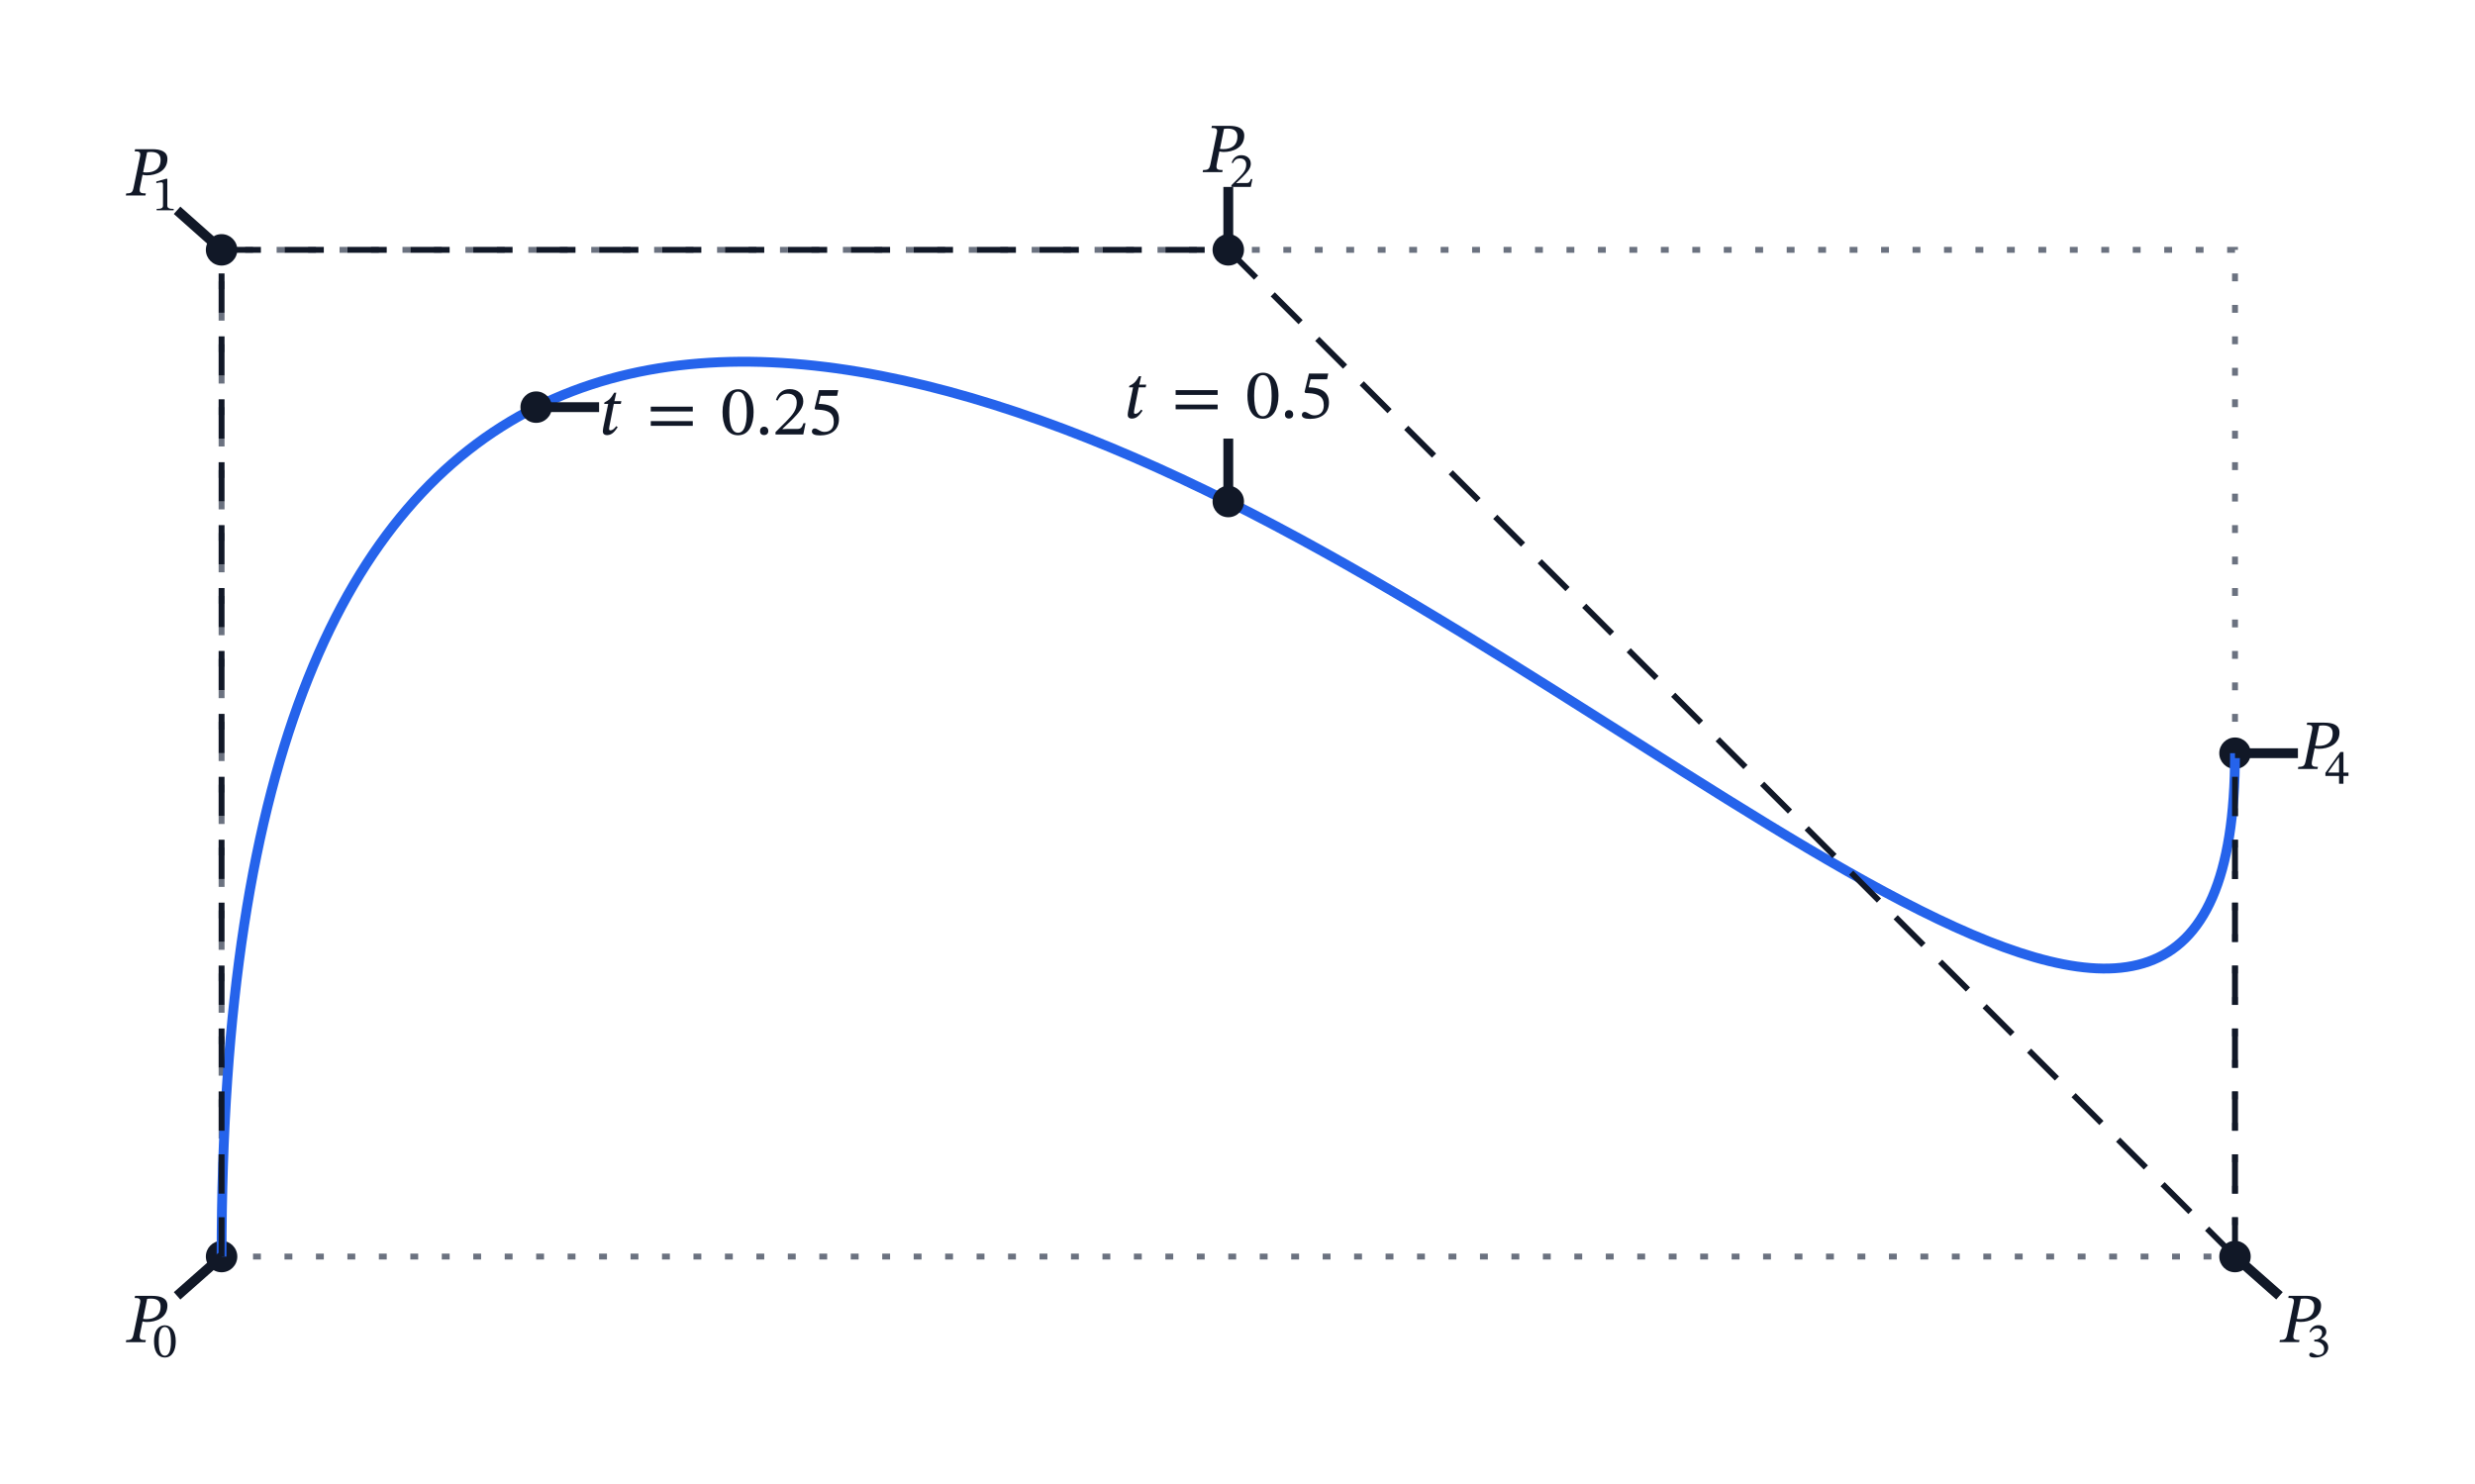
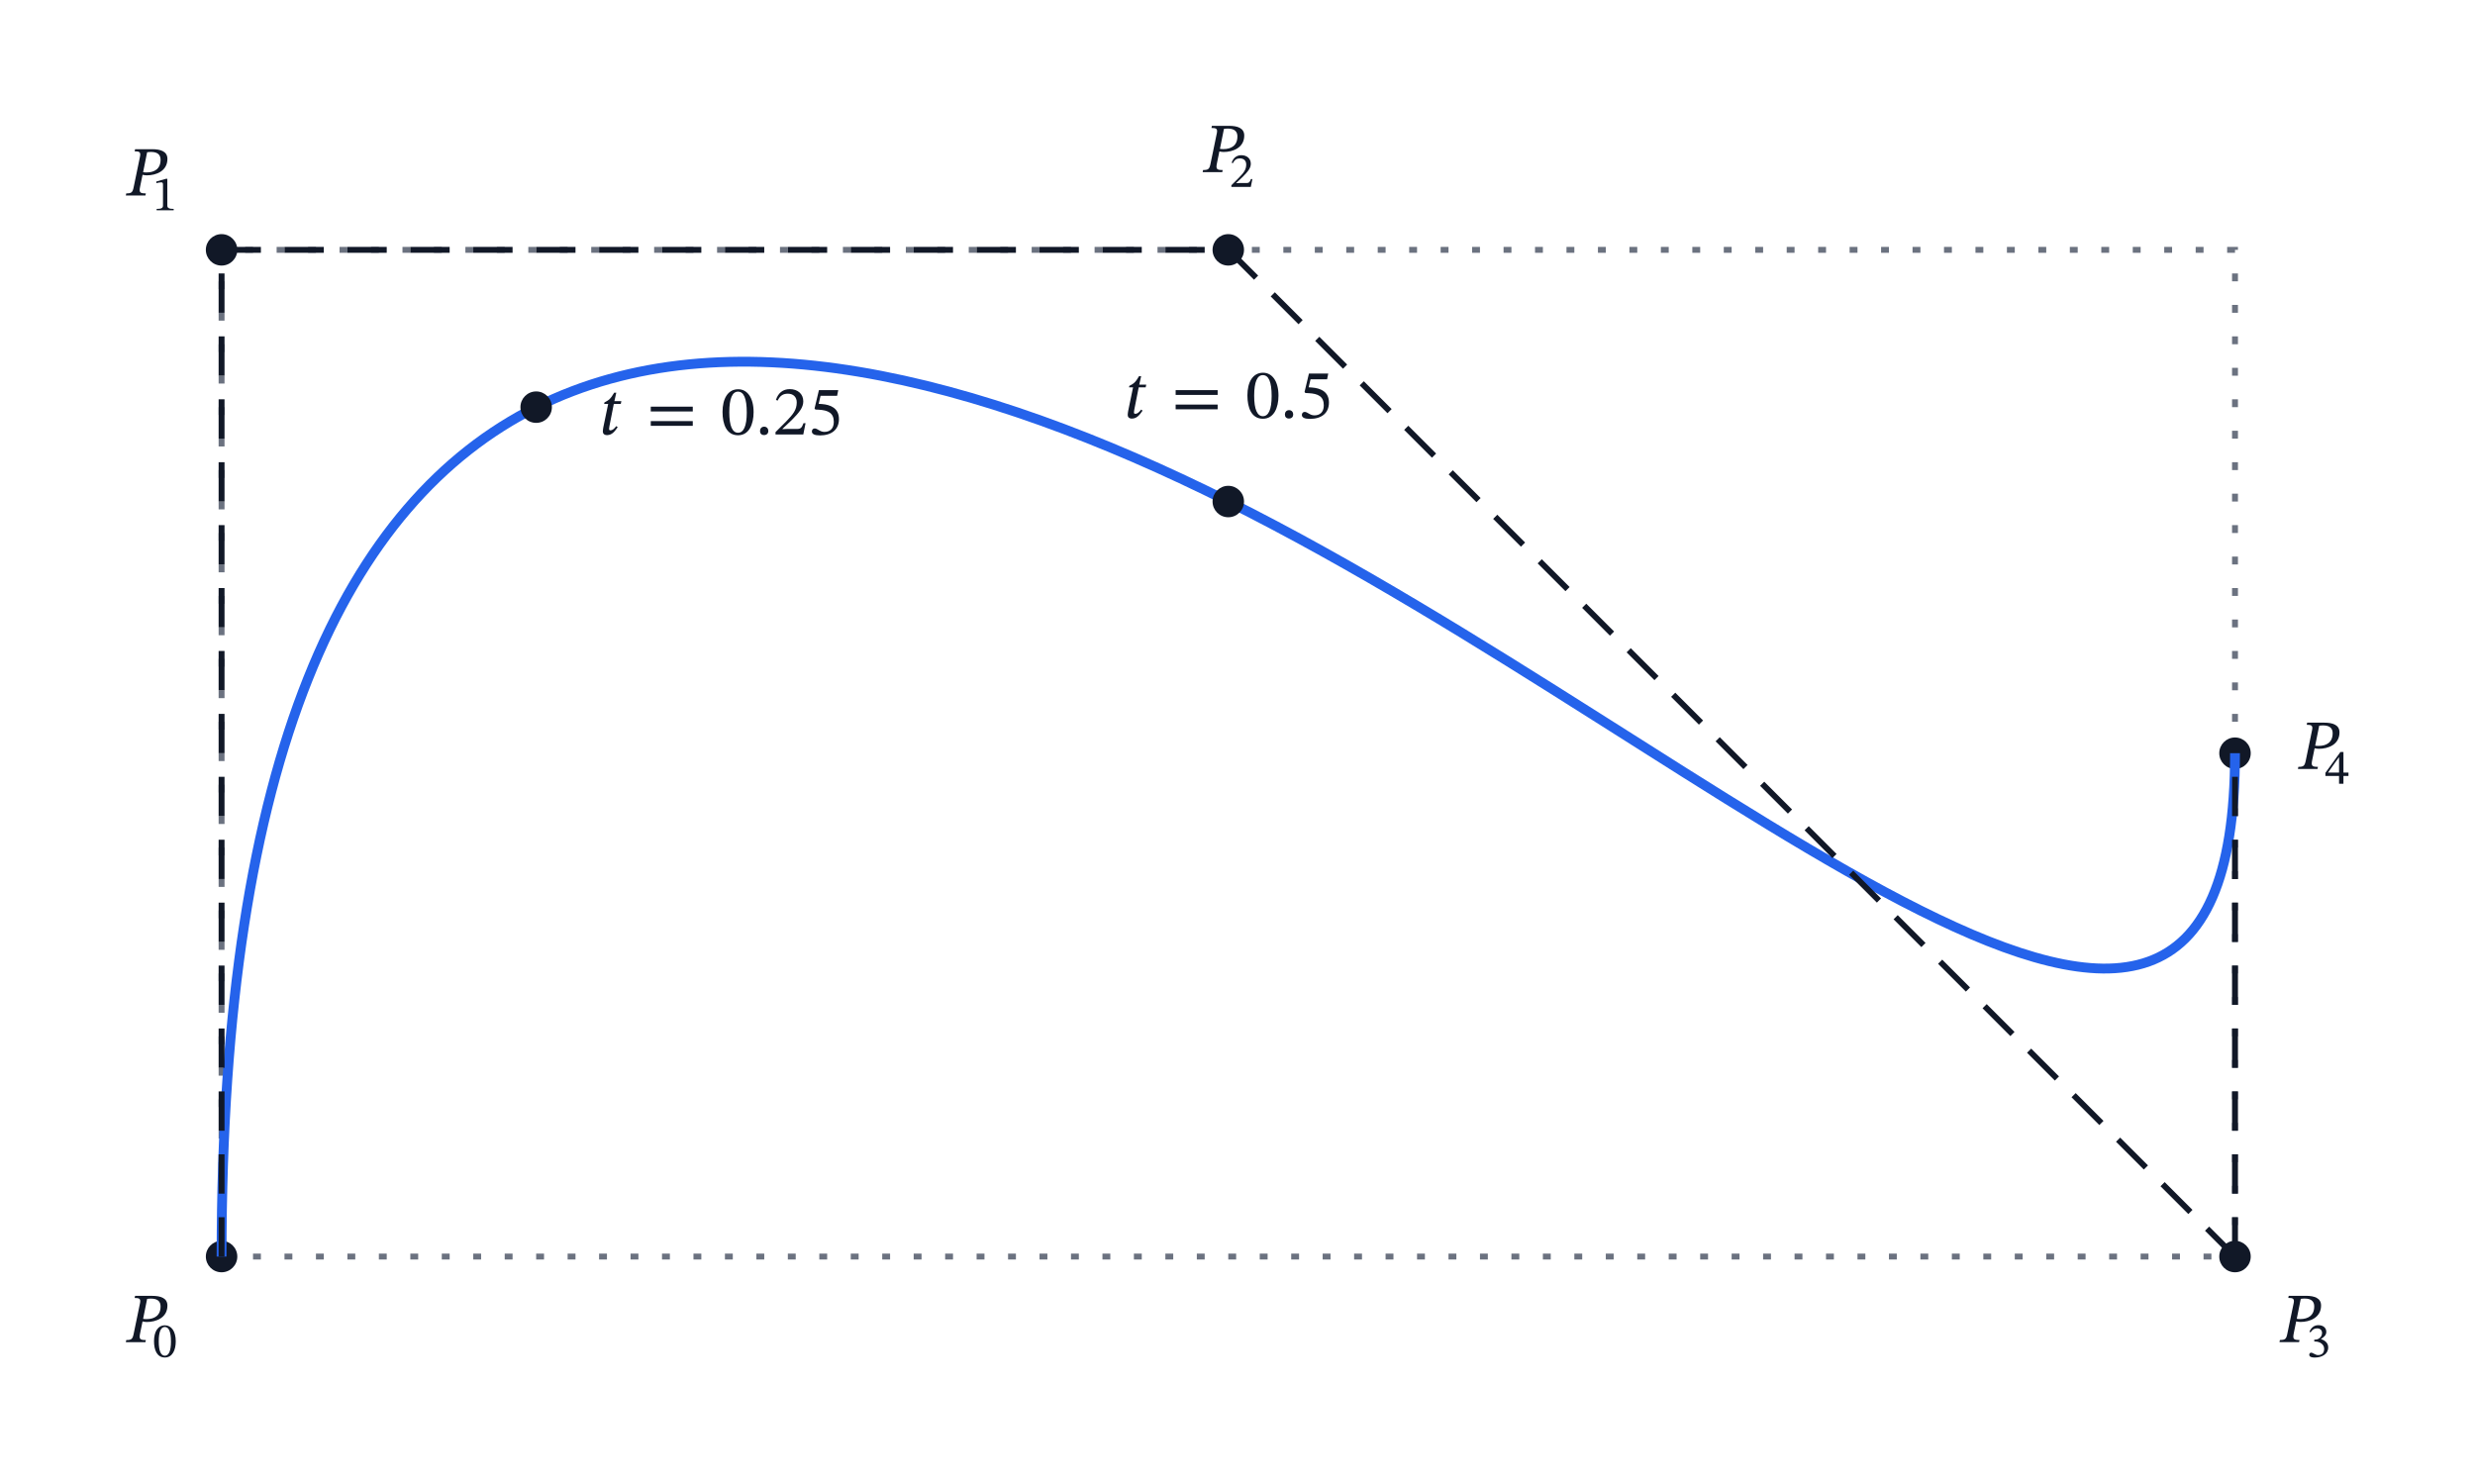
<svg xmlns="http://www.w3.org/2000/svg" width="314.687" height="188.608" viewBox="0 0 314.687 188.608">
  <g id="frame" data-source-start="267" data-source-end="272" opacity="1">
    <path d="M 28.172 159.768 L 284.172 159.768 L 284.172 31.768 L 28.172 31.768 Z" fill="none" stroke="#6B7280" stroke-width="0.75" stroke-linecap="butt" stroke-linejoin="miter" stroke-dasharray="1 3" />
  </g>
  <g id="P0" data-source-start="309" data-source-end="311" opacity="1">
    <circle cx="28.172" cy="159.768" r="2" fill="#111827" stroke="none" />
  </g>
  <g id="P1" data-source-start="329" data-source-end="331" opacity="1">
    <circle cx="28.172" cy="31.768" r="2" fill="#111827" stroke="none" />
  </g>
  <g id="P2" data-source-start="349" data-source-end="351" opacity="1">
    <circle cx="156.172" cy="31.768" r="2" fill="#111827" stroke="none" />
  </g>
  <g id="P3" data-source-start="368" data-source-end="370" opacity="1">
    <circle cx="284.172" cy="159.768" r="2" fill="#111827" stroke="none" />
  </g>
  <g id="P4" data-source-start="388" data-source-end="390" opacity="1">
    <circle cx="284.172" cy="95.768" r="2" fill="#111827" stroke="none" />
  </g>
  <g id="curve" data-source-start="410" data-source-end="415" opacity="1">
    <path d="M 28.172 159.768 C 28.172 31.768 92.172 31.768 156.172 63.768 C 220.172 95.768 284.172 159.768 284.172 95.768" fill="none" stroke="#2563EB" stroke-width="1.25" stroke-linecap="butt" stroke-linejoin="miter" />
  </g>
  <g id="control01" data-source-start="468" data-source-end="477" opacity="1">
    <path d="M 28.172 159.768 L 28.172 31.768" fill="none" stroke="#111827" stroke-width="0.75" stroke-linecap="butt" stroke-linejoin="miter" stroke-dasharray="5 3" />
  </g>
  <g id="control12" data-source-start="514" data-source-end="523" opacity="1">
    <path d="M 28.172 31.768 L 156.172 31.768" fill="none" stroke="#111827" stroke-width="0.75" stroke-linecap="butt" stroke-linejoin="miter" stroke-dasharray="5 3" />
  </g>
  <g id="control23" data-source-start="560" data-source-end="569" opacity="1">
    <path d="M 156.172 31.768 L 284.172 159.768" fill="none" stroke="#111827" stroke-width="0.75" stroke-linecap="butt" stroke-linejoin="miter" stroke-dasharray="5 3" />
  </g>
  <g id="control34" data-source-start="606" data-source-end="615" opacity="1">
    <path d="M 284.172 159.768 L 284.172 95.768" fill="none" stroke="#111827" stroke-width="0.75" stroke-linecap="butt" stroke-linejoin="miter" stroke-dasharray="5 3" />
  </g>
  <g id="M" data-source-start="725" data-source-end="726" opacity="1">
    <circle cx="156.172" cy="63.768" r="2" fill="#111827" stroke="none" />
  </g>
  <g id="Q" data-source-start="749" data-source-end="750" opacity="1">
    <circle cx="68.172" cy="51.768" r="2" fill="#111827" stroke="none" />
  </g>
  <g id="lP0" data-source-start="838" data-source-end="841" opacity="1">
-     <path d="M 28.172 159.768 L 22.515 164.764" fill="none" stroke="#111827" stroke-width="1.25" stroke-linecap="butt" stroke-linejoin="miter" />
    <path d="M 17.174 164.764 L 17.12 165.033 C 17.72 165.033 17.908 165.131 17.81 165.66 L 17.012 169.513 C 16.869 170.265 16.735 170.382 16.054 170.382 L 16 170.651 L 18.491 170.651 L 18.545 170.382 C 17.819 170.382 17.658 170.283 17.81 169.549 L 18.124 168.017 C 18.24 168.052 18.482 168.088 18.661 168.088 C 19.844 168.088 21.286 167.551 21.286 166.001 C 21.286 165.06 20.453 164.764 19.351 164.764 Z M 18.706 165.149 C 18.903 165.131 19.002 165.113 19.19 165.113 C 20.095 165.113 20.417 165.517 20.417 166.108 C 20.417 167.255 19.656 167.721 18.625 167.721 C 18.419 167.721 18.294 167.703 18.195 167.685 Z" fill="#111827" stroke="none" />
    <path d="M 22.346 170.546 C 22.346 169.256 21.782 168.51 20.974 168.51 C 20.065 168.51 19.583 169.337 19.583 170.528 C 19.583 171.636 19.953 172.601 20.961 172.601 C 21.945 172.601 22.346 171.618 22.346 170.546 Z M 21.738 170.584 C 21.738 171.787 21.456 172.376 20.961 172.376 C 20.46 172.376 20.184 171.774 20.184 170.559 C 20.184 169.318 20.46 168.723 20.955 168.723 C 21.469 168.723 21.738 169.312 21.738 170.584 Z" fill="#111827" stroke="none" />
  </g>
  <g id="lP1" data-source-start="881" data-source-end="884" opacity="1">
-     <path d="M 28.172 31.768 L 22.515 26.738" fill="none" stroke="#111827" stroke-width="1.25" stroke-linecap="butt" stroke-linejoin="miter" />
    <path d="M 17.174 18.97 L 17.12 19.239 C 17.72 19.239 17.908 19.337 17.81 19.866 L 17.012 23.719 C 16.869 24.471 16.735 24.588 16.054 24.588 L 16 24.857 L 18.491 24.857 L 18.545 24.588 C 17.819 24.588 17.658 24.489 17.81 23.754 L 18.124 22.222 C 18.24 22.258 18.482 22.294 18.661 22.294 C 19.844 22.294 21.286 21.756 21.286 20.206 C 21.286 19.266 20.453 18.97 19.351 18.97 Z M 18.706 19.355 C 18.903 19.337 19.002 19.319 19.19 19.319 C 20.095 19.319 20.417 19.722 20.417 20.314 C 20.417 21.461 19.656 21.927 18.625 21.927 C 18.419 21.927 18.294 21.909 18.195 21.891 Z" fill="#111827" stroke="none" />
    <path d="M 22.083 26.738 L 22.083 26.563 C 21.506 26.563 21.274 26.45 21.274 26.143 L 21.274 22.735 L 21.093 22.735 L 19.877 23.079 L 19.877 23.286 C 20.072 23.223 20.391 23.186 20.516 23.186 C 20.673 23.186 20.723 23.274 20.723 23.493 L 20.723 26.143 C 20.723 26.456 20.504 26.563 19.915 26.563 L 19.915 26.738 Z" fill="#111827" stroke="none" />
  </g>
  <g id="lP2" data-source-start="924" data-source-end="927" opacity="1">
-     <path d="M 156.172 31.768 L 156.172 23.768" fill="none" stroke="#111827" stroke-width="1.25" stroke-linecap="butt" stroke-linejoin="miter" />
    <path d="M 154.088 16 L 154.034 16.269 C 154.635 16.269 154.823 16.367 154.724 16.896 L 153.927 20.749 C 153.783 21.501 153.649 21.618 152.968 21.618 L 152.914 21.887 L 155.405 21.887 L 155.459 21.618 C 154.733 21.618 154.572 21.519 154.724 20.785 L 155.038 19.252 C 155.154 19.288 155.396 19.324 155.575 19.324 C 156.758 19.324 158.201 18.787 158.201 17.236 C 158.201 16.296 157.367 16 156.265 16 Z M 155.62 16.385 C 155.817 16.367 155.916 16.349 156.104 16.349 C 157.009 16.349 157.332 16.753 157.332 17.344 C 157.332 18.491 156.57 18.957 155.54 18.957 C 155.334 18.957 155.208 18.939 155.11 18.921 Z" fill="#111827" stroke="none" />
    <path d="M 159.235 22.766 L 159.053 22.766 C 158.909 23.142 158.828 23.273 158.496 23.273 L 157.625 23.273 L 157.186 23.292 L 157.186 23.261 L 158.013 22.478 C 158.677 21.807 159.035 21.375 159.035 20.818 C 159.035 20.16 158.54 19.734 157.832 19.734 C 157.224 19.734 156.798 20.084 156.604 20.692 L 156.754 20.755 C 156.986 20.285 157.262 20.141 157.669 20.141 C 158.151 20.141 158.452 20.442 158.452 20.911 C 158.452 21.569 158.139 21.964 157.518 22.603 L 156.566 23.555 L 156.566 23.768 L 159.035 23.768 Z" fill="#111827" stroke="none" />
  </g>
  <g id="lP3" data-source-start="966" data-source-end="969" opacity="1">
-     <path d="M 284.172 159.768 L 289.829 164.758" fill="none" stroke="#111827" stroke-width="1.25" stroke-linecap="butt" stroke-linejoin="miter" />
    <path d="M 291.002 164.758 L 290.949 165.027 C 291.549 165.027 291.737 165.125 291.639 165.654 L 290.841 169.507 C 290.698 170.259 290.563 170.376 289.882 170.376 L 289.829 170.644 L 292.32 170.644 L 292.373 170.376 C 291.648 170.376 291.486 170.277 291.639 169.542 L 291.952 168.01 C 292.069 168.046 292.311 168.082 292.49 168.082 C 293.672 168.082 295.115 167.544 295.115 165.994 C 295.115 165.053 294.282 164.758 293.18 164.758 Z M 292.535 165.143 C 292.732 165.125 292.83 165.107 293.018 165.107 C 293.923 165.107 294.246 165.51 294.246 166.102 C 294.246 167.249 293.484 167.715 292.454 167.715 C 292.248 167.715 292.122 167.697 292.024 167.679 Z" fill="#111827" stroke="none" />
    <path d="M 293.781 169.406 C 293.994 169.074 294.226 168.899 294.602 168.899 C 294.99 168.899 295.241 169.112 295.241 169.481 C 295.241 169.989 294.796 170.333 294.37 170.333 L 294.251 170.333 L 294.251 170.571 L 294.376 170.571 C 294.978 170.571 295.51 170.941 295.51 171.499 C 295.51 172.113 295.128 172.294 294.733 172.294 C 294.583 172.294 294.495 172.269 294.226 172.131 C 294.007 172.019 293.957 171.987 293.856 171.987 C 293.693 171.987 293.612 172.131 293.612 172.263 C 293.612 172.426 293.75 172.608 294.314 172.608 C 295.228 172.608 296.024 172.169 296.024 171.311 C 296.024 170.753 295.604 170.421 295.103 170.264 L 295.103 170.246 C 295.498 169.995 295.78 169.763 295.78 169.331 C 295.78 168.855 295.41 168.491 294.771 168.491 C 294.257 168.491 293.869 168.78 293.637 169.325 Z" fill="#111827" stroke="none" />
  </g>
  <g id="lP4" data-source-start="1009" data-source-end="1012" opacity="1">
-     <path d="M 284.172 95.768 L 292.172 95.768" fill="none" stroke="#111827" stroke-width="1.25" stroke-linecap="butt" stroke-linejoin="miter" />
    <path d="M 293.346 91.884 L 293.292 92.153 C 293.892 92.153 294.08 92.252 293.982 92.78 L 293.184 96.633 C 293.041 97.386 292.907 97.502 292.226 97.502 L 292.172 97.771 L 294.663 97.771 L 294.716 97.502 C 293.991 97.502 293.829 97.404 293.982 96.669 L 294.295 95.137 C 294.412 95.172 294.654 95.208 294.833 95.208 C 296.016 95.208 297.458 94.671 297.458 93.121 C 297.458 92.18 296.625 91.884 295.523 91.884 Z M 294.878 92.269 C 295.075 92.252 295.173 92.234 295.362 92.234 C 296.267 92.234 296.589 92.637 296.589 93.228 C 296.589 94.375 295.827 94.841 294.797 94.841 C 294.591 94.841 294.466 94.823 294.367 94.805 Z" fill="#111827" stroke="none" />
    <path d="M 298.599 98.663 L 298.599 98.23 L 297.96 98.23 L 297.96 95.612 L 297.578 95.612 L 295.667 98.268 L 295.667 98.663 L 297.402 98.663 L 297.402 99.652 L 297.96 99.652 L 297.96 98.663 Z M 297.402 98.23 L 296.012 98.23 L 296.012 98.205 L 297.377 96.294 L 297.402 96.294 Z" fill="#111827" stroke="none" />
  </g>
  <g id="lM" data-source-start="1051" data-source-end="1053" opacity="1">
-     <path d="M 156.172 63.768 L 156.172 55.768" fill="none" stroke="#111827" stroke-width="1.25" stroke-linecap="butt" stroke-linejoin="miter" />
    <path d="M 145.739 48.905 L 144.852 48.905 L 145.094 47.83 L 144.825 47.83 C 144.377 48.609 144.162 48.771 143.589 49.066 L 143.553 49.254 L 144.064 49.254 L 143.446 52.238 C 143.437 52.292 143.383 52.596 143.383 52.749 C 143.383 53.027 143.553 53.224 143.929 53.224 C 144.637 53.224 145.014 52.561 145.273 52.211 L 145.094 52.077 C 144.781 52.48 144.592 52.614 144.333 52.614 C 144.207 52.614 144.18 52.525 144.18 52.426 C 144.18 52.274 144.243 51.978 144.243 51.978 L 144.781 49.254 L 145.668 49.254 Z" fill="#111827" stroke="none" />
    <path d="M 154.819 50.213 L 154.819 49.604 L 149.479 49.604 L 149.479 50.213 Z M 154.819 52.041 L 154.819 51.441 L 149.479 51.441 L 149.479 52.041 Z" fill="#111827" stroke="none" />
    <path d="M 162.554 50.303 C 162.554 48.457 161.748 47.391 160.592 47.391 C 159.293 47.391 158.603 48.573 158.603 50.276 C 158.603 51.862 159.132 53.242 160.574 53.242 C 161.981 53.242 162.554 51.835 162.554 50.303 Z M 161.685 50.356 C 161.685 52.077 161.282 52.919 160.574 52.919 C 159.857 52.919 159.463 52.059 159.463 50.321 C 159.463 48.547 159.857 47.695 160.565 47.695 C 161.3 47.695 161.685 48.538 161.685 50.356 Z" fill="#111827" stroke="none" />
    <path d="M 164.427 52.704 C 164.427 52.408 164.239 52.148 163.898 52.148 C 163.567 52.148 163.37 52.399 163.37 52.695 C 163.37 53 163.54 53.215 163.889 53.215 C 164.239 53.215 164.427 52.982 164.427 52.704 Z" fill="#111827" stroke="none" />
    <path d="M 168.737 48.224 L 168.88 47.498 L 166.425 47.498 L 165.869 49.837 L 165.977 49.971 C 166.102 49.971 166.147 49.971 166.38 49.989 C 167.617 50.052 168.316 50.419 168.316 51.539 C 168.316 52.471 167.751 52.812 167.115 52.812 C 166.541 52.812 166.246 52.372 165.887 52.372 C 165.663 52.372 165.529 52.552 165.529 52.758 C 165.529 53.089 165.869 53.26 166.559 53.26 C 167.984 53.26 168.97 52.561 168.97 51.181 C 168.97 49.774 167.868 49.353 166.81 49.272 L 166.389 49.245 L 166.631 48.224 Z" fill="#111827" stroke="none" />
  </g>
  <g id="lQ" data-source-start="1097" data-source-end="1099" opacity="1">
-     <path d="M 68.172 51.768 L 76.172 51.768" fill="none" stroke="#111827" stroke-width="1.25" stroke-linecap="butt" stroke-linejoin="miter" />
    <path d="M 79.003 51.007 L 78.116 51.007 L 78.358 49.932 L 78.089 49.932 C 77.641 50.711 77.426 50.872 76.853 51.168 L 76.817 51.356 L 77.328 51.356 L 76.709 54.34 C 76.7 54.394 76.647 54.698 76.647 54.851 C 76.647 55.128 76.817 55.325 77.193 55.325 C 77.901 55.325 78.277 54.662 78.537 54.313 L 78.358 54.179 C 78.044 54.582 77.856 54.716 77.596 54.716 C 77.471 54.716 77.444 54.627 77.444 54.528 C 77.444 54.376 77.507 54.08 77.507 54.08 L 78.044 51.356 L 78.931 51.356 Z" fill="#111827" stroke="none" />
    <path d="M 88.083 52.315 L 88.083 51.706 L 82.742 51.706 L 82.742 52.315 Z M 88.083 54.143 L 88.083 53.542 L 82.742 53.542 L 82.742 54.143 Z" fill="#111827" stroke="none" />
    <path d="M 95.818 52.404 C 95.818 50.559 95.012 49.492 93.856 49.492 C 92.557 49.492 91.867 50.675 91.867 52.378 C 91.867 53.964 92.395 55.343 93.838 55.343 C 95.245 55.343 95.818 53.937 95.818 52.404 Z M 94.949 52.458 C 94.949 54.179 94.546 55.021 93.838 55.021 C 93.121 55.021 92.727 54.161 92.727 52.422 C 92.727 50.648 93.121 49.797 93.829 49.797 C 94.564 49.797 94.949 50.639 94.949 52.458 Z" fill="#111827" stroke="none" />
    <path d="M 97.691 54.806 C 97.691 54.51 97.503 54.25 97.162 54.25 C 96.831 54.25 96.633 54.501 96.633 54.797 C 96.633 55.101 96.804 55.316 97.153 55.316 C 97.503 55.316 97.691 55.084 97.691 54.806 Z" fill="#111827" stroke="none" />
    <path d="M 102.422 53.811 L 102.162 53.811 C 101.956 54.349 101.839 54.537 101.364 54.537 L 100.119 54.537 L 99.492 54.564 L 99.492 54.519 L 100.674 53.399 C 101.624 52.44 102.135 51.822 102.135 51.025 C 102.135 50.084 101.427 49.475 100.415 49.475 C 99.545 49.475 98.936 49.976 98.658 50.845 L 98.873 50.935 C 99.205 50.263 99.599 50.057 100.182 50.057 C 100.871 50.057 101.302 50.487 101.302 51.159 C 101.302 52.1 100.854 52.664 99.967 53.578 L 98.605 54.94 L 98.605 55.245 L 102.135 55.245 Z" fill="#111827" stroke="none" />
    <path d="M 106.436 50.326 L 106.579 49.6 L 104.124 49.6 L 103.568 51.939 L 103.676 52.073 C 103.801 52.073 103.846 52.073 104.079 52.091 C 105.316 52.154 106.015 52.521 106.015 53.641 C 106.015 54.573 105.45 54.913 104.814 54.913 C 104.24 54.913 103.945 54.474 103.586 54.474 C 103.362 54.474 103.228 54.653 103.228 54.86 C 103.228 55.191 103.568 55.361 104.258 55.361 C 105.683 55.361 106.669 54.662 106.669 53.283 C 106.669 51.876 105.567 51.455 104.509 51.374 L 104.088 51.347 L 104.33 50.326 Z" fill="#111827" stroke="none" />
  </g>
</svg>
